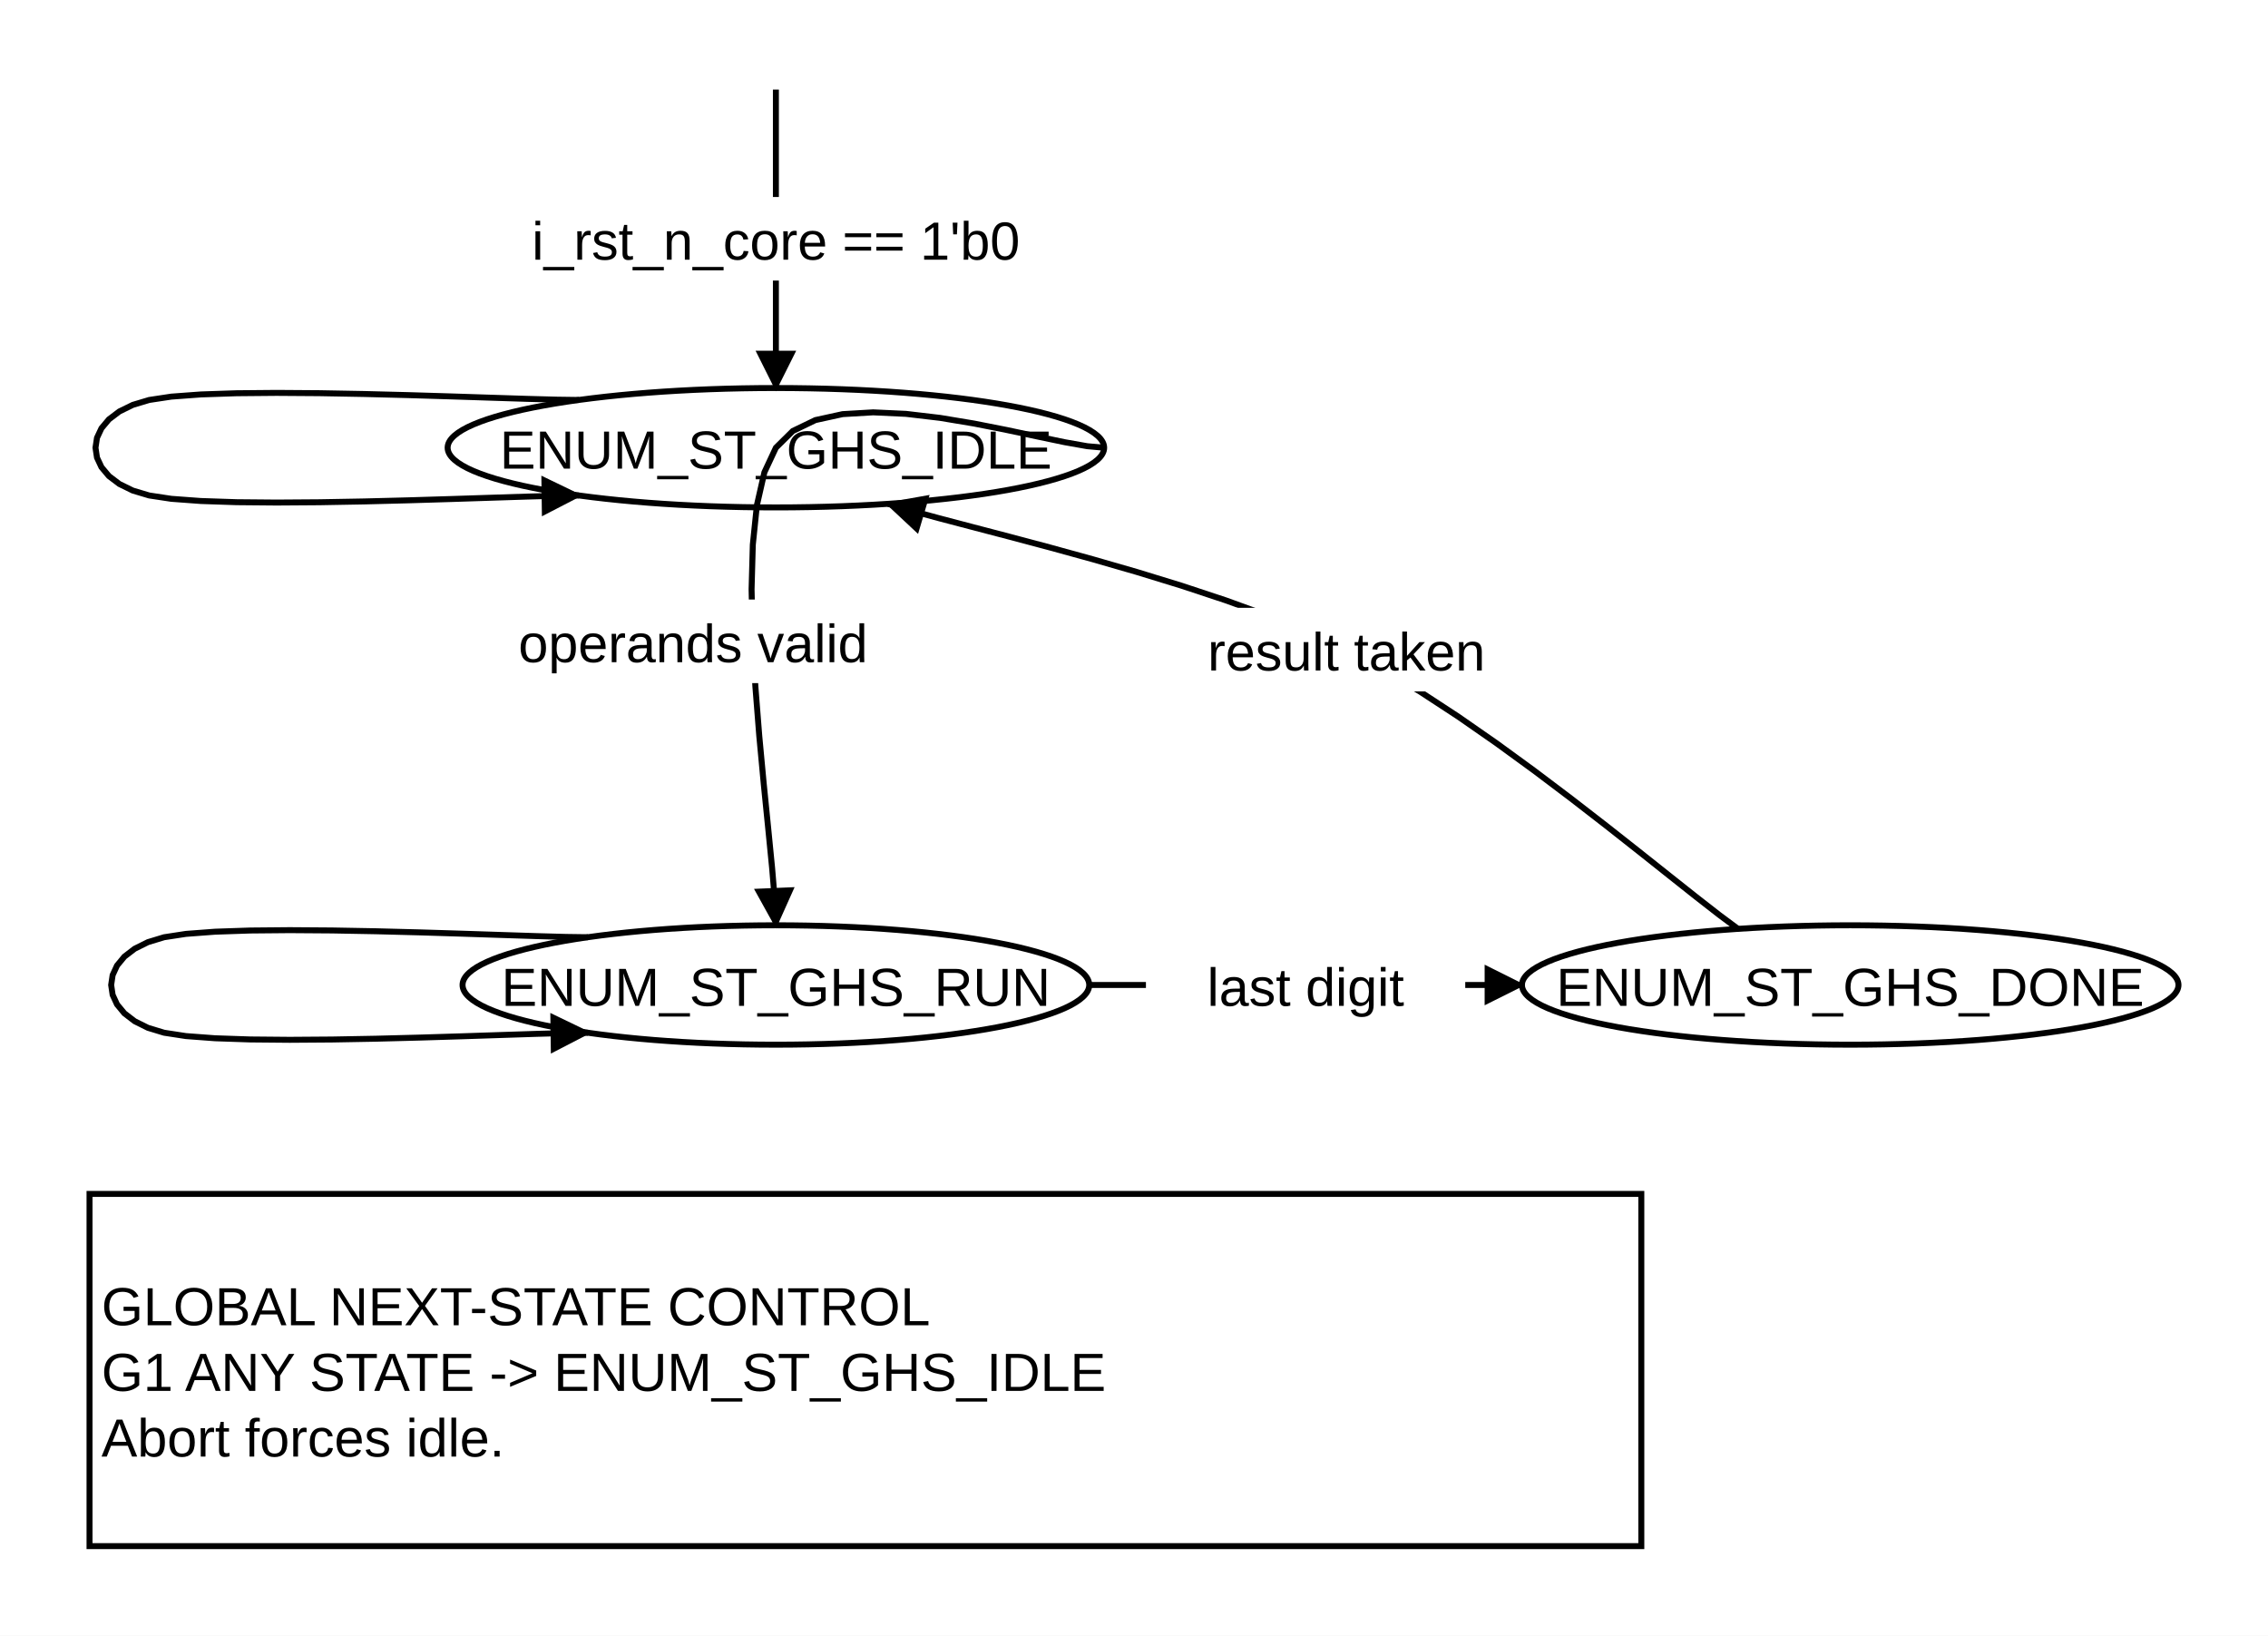
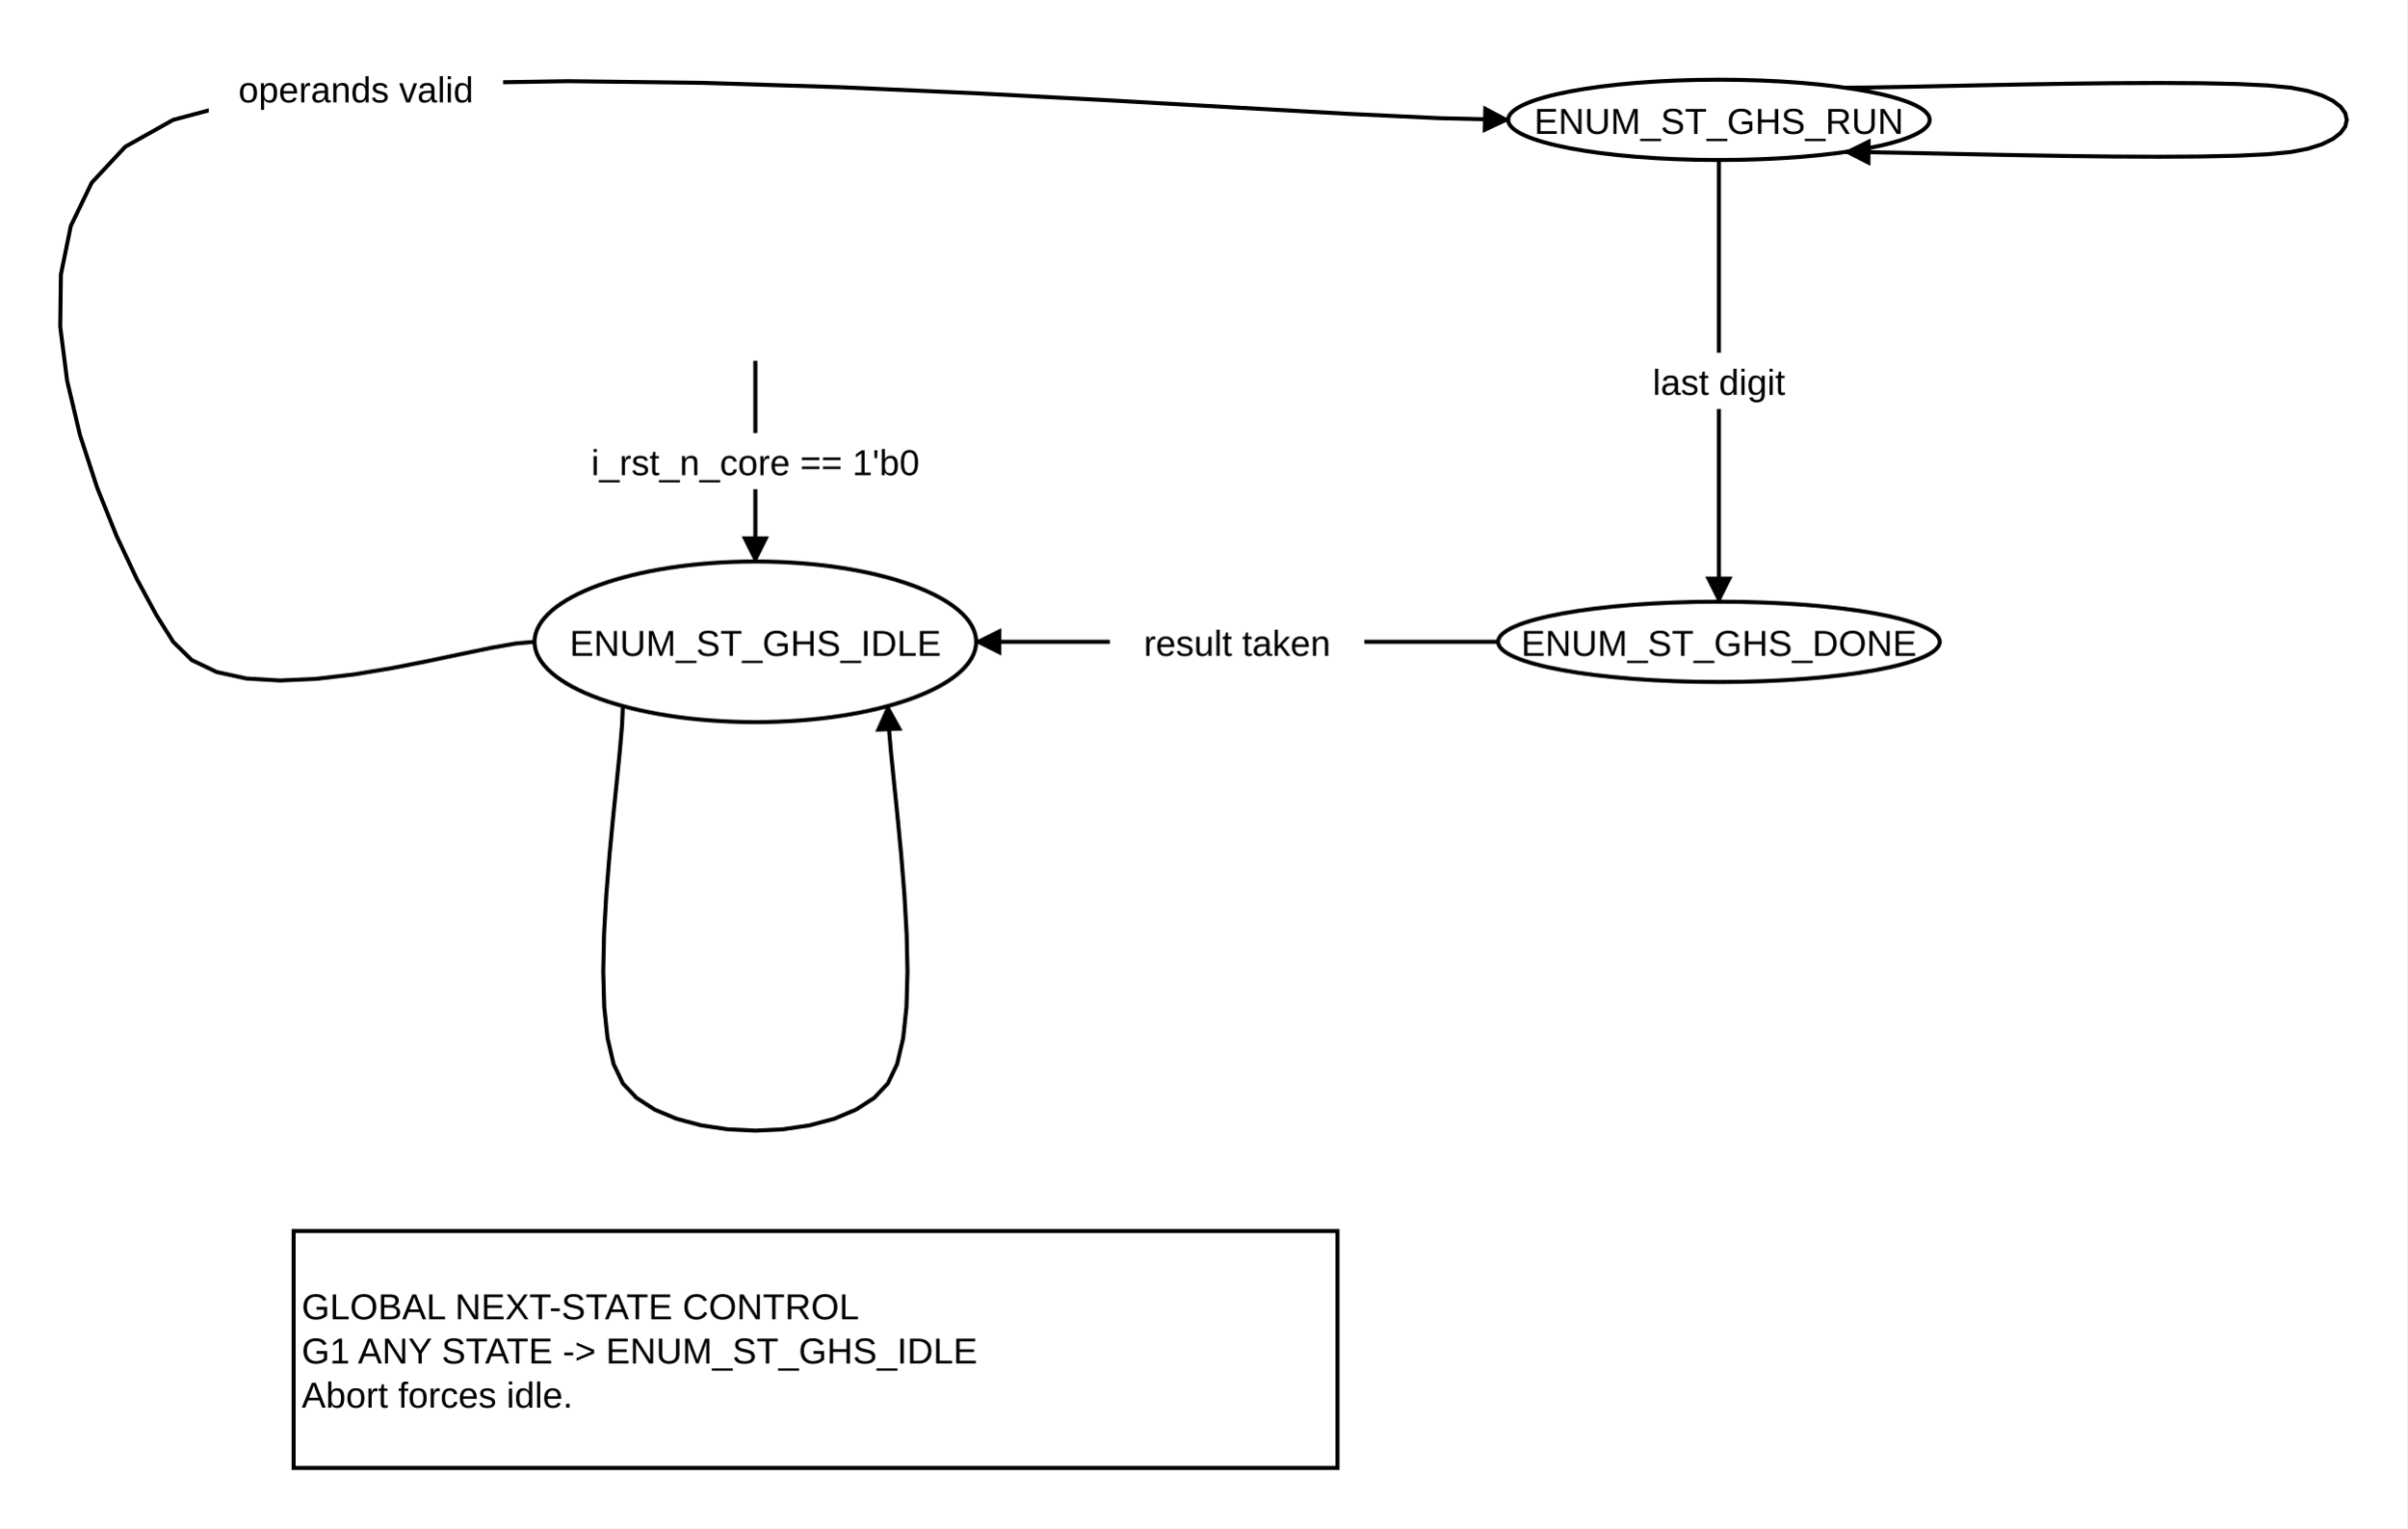
- <svg xmlns="http://www.w3.org/2000/svg" width="760" height="548" viewBox="10 30 760 548" font-family="Arial, Helvetica, sans-serif" font-size="18">
-   <rect x="10" y="30" width="760" height="548" fill="#FFFFFF" />
-   <ellipse cx="270" cy="180" rx="110" ry="20" fill="#FFFFFF" stroke="#000000" stroke-width="2" />
-   <text x="270" y="187" text-anchor="middle">ENUM_ST_GHS_IDLE</text>
-   <ellipse cx="270" cy="360" rx="105" ry="20" fill="#FFFFFF" stroke="#000000" stroke-width="2" />
-   <text x="270" y="367" text-anchor="middle">ENUM_ST_GHS_RUN</text>
-   <ellipse cx="630" cy="360" rx="110" ry="20" fill="#FFFFFF" stroke="#000000" stroke-width="2" />
-   <text x="630" y="367" text-anchor="middle">ENUM_ST_GHS_DONE</text>
-   <rect x="40" y="430" width="520" height="118" fill="#FFFFFF" stroke="#000000" stroke-width="2" />
-   <text x="44" y="474" text-anchor="start">GLOBAL NEXT-STATE CONTROL</text>
-   <text x="44" y="496" text-anchor="start">G1  ANY STATE -&gt; ENUM_ST_GHS_IDLE</text>
-   <text x="44" y="518" text-anchor="start">Abort forces idle.</text>
-   <path d="M 270 60 L 270 62.416 L 270 65.44 L 270 68.984 L 270 72.963 L 270 77.289 L 270 81.875 L 270 86.635 L 270 91.481 L 270 96.328 L 270 101.088 L 270 105.674 L 270 110 L 270 114.326 L 270 118.912 L 270 123.672 L 270 128.519 L 270 133.365 L 270 138.125 L 270 142.711 L 270 147.037 L 270 151.016 L 270 154.56 L 270 157.584 L 270 160" fill="none" stroke="#000000" stroke-width="2.0" />
-   <polygon points="270,160 264,148 276,148" fill="#000000" stroke="#000000" stroke-width="1" />
-   <rect x="167" y="96" width="206" height="28" fill="#FFFFFF" stroke="none" />
-   <text x="270" y="117" text-anchor="middle">i_rst_n_core == 1'b0</text>
-   <path d="M 592.408 341.204 L 586.138 336.541 L 578.39 330.507 L 569.352 323.343 L 559.214 315.29 L 548.165 306.587 L 536.393 297.474 L 524.088 288.192 L 511.439 278.98 L 498.635 270.079 L 485.864 261.728 L 473.316 254.168 L 461.18 247.639 L 448.675 241.847 L 435.098 236.345 L 420.755 231.139 L 405.952 226.236 L 390.993 221.644 L 376.184 217.37 L 361.831 213.42 L 348.239 209.803 L 335.714 206.524 L 324.56 203.592 L 315.085 201.014 L 307.592 198.796" fill="none" stroke="#000000" stroke-width="2.0" />
-   <polygon points="307.592,198.796 320.801,196.448 317.395,207.955" fill="#000000" stroke="#000000" stroke-width="1" />
-   <rect x="397.78" y="233.639" width="126.8" height="28" fill="#FFFFFF" stroke="none" />
-   <text x="461.18" y="254.639" text-anchor="middle">result taken</text>
-   <path d="M 375 360 L 378.64 360 L 383.218 360 L 388.594 360 L 394.63 360 L 401.186 360 L 408.125 360 L 415.307 360 L 422.593 360 L 429.844 360 L 436.921 360 L 443.686 360 L 450 360 L 456.231 360 L 462.766 360 L 469.492 360 L 476.296 360 L 483.066 360 L 489.688 360 L 496.049 360 L 502.037 360 L 507.539 360 L 512.442 360 L 516.633 360 L 520 360" fill="none" stroke="#000000" stroke-width="2.0" />
-   <polygon points="520,360 508,366 508,354" fill="#000000" stroke="#000000" stroke-width="1" />
-   <rect x="394" y="346" width="107" height="28" fill="#FFFFFF" stroke="none" />
-   <text x="447.5" y="367" text-anchor="middle">last digit</text>
-   <path d="M 380 180 L 374.334 179.491 L 366.759 178.148 L 357.656 176.25 L 347.407 174.074 L 336.395 171.898 L 325 170 L 313.605 168.657 L 302.593 168.148 L 292.344 168.75 L 283.241 170.741 L 275.666 174.398 L 270 180 L 266.149 188.241 L 263.634 199.259 L 262.266 212.5 L 261.852 227.407 L 262.202 243.426 L 263.125 260 L 264.43 276.574 L 265.926 292.593 L 267.422 307.5 L 268.727 320.741 L 269.65 331.759 L 270 340" fill="none" stroke="#000000" stroke-width="2.0" />
-   <polygon points="270,340 263.496,328.266 275.485,327.756" fill="#000000" stroke="#000000" stroke-width="1" />
-   <rect x="168.951" y="230.862" width="146.6" height="28" fill="#FFFFFF" stroke="none" />
-   <text x="242.251" y="251.862" text-anchor="middle">operands valid</text>
-   <path d="M 204 164 L 196.583 163.898 L 186.667 163.63 L 174.75 163.25 L 161.333 162.815 L 146.917 162.38 L 132 162 L 117.083 161.731 L 102.667 161.63 L 89.25 161.75 L 77.333 162.148 L 67.417 162.88 L 60 164 L 54.5 165.648 L 50 167.852 L 46.5 170.5 L 44 173.481 L 42.5 176.685 L 42 180 L 42.5 183.315 L 44 186.519 L 46.5 189.5 L 50 192.148 L 54.5 194.352 L 60 196 L 67.417 197.12 L 77.333 197.852 L 89.25 198.25 L 102.667 198.37 L 117.083 198.269 L 132 198 L 146.917 197.62 L 161.333 197.185 L 174.75 196.75 L 186.667 196.37 L 196.583 196.102 L 204 196" fill="none" stroke="#000000" stroke-width="2.0" />
-   <polygon points="204,196 192.084,202.164 191.919,190.165" fill="#000000" stroke="#000000" stroke-width="1" />
-   <path d="M 207 344 L 199.686 343.898 L 189.907 343.63 L 178.156 343.25 L 164.926 342.815 L 150.709 342.38 L 136 342 L 121.291 341.731 L 107.074 341.63 L 93.844 341.75 L 82.093 342.148 L 72.314 342.88 L 65 344 L 59.576 345.648 L 55.139 347.852 L 51.688 350.5 L 49.222 353.481 L 47.743 356.685 L 47.25 360 L 47.743 363.315 L 49.222 366.519 L 51.688 369.5 L 55.139 372.148 L 59.576 374.352 L 65 376 L 72.314 377.12 L 82.093 377.852 L 93.844 378.25 L 107.074 378.37 L 121.291 378.269 L 136 378 L 150.709 377.62 L 164.926 377.185 L 178.156 376.75 L 189.907 376.37 L 199.686 376.102 L 207 376" fill="none" stroke="#000000" stroke-width="2.0" />
-   <polygon points="207,376 195.085,382.167 194.918,370.168" fill="#000000" stroke="#000000" stroke-width="1" />
+ <svg xmlns="http://www.w3.org/2000/svg" width="1199.01" height="761.192" viewBox="-106.257 120.308 1199.01 761.192" font-family="Arial, Helvetica, sans-serif" font-size="18">
+   <rect x="-106.257" y="120.308" width="1199.01" height="761.192" fill="#FFFFFF" />
+   <ellipse cx="270" cy="440" rx="110" ry="40" fill="#FFFFFF" stroke="#000000" stroke-width="2" />
+   <text x="270" y="447" text-anchor="middle">ENUM_ST_GHS_IDLE</text>
+   <ellipse cx="750" cy="180" rx="105" ry="20" fill="#FFFFFF" stroke="#000000" stroke-width="2" />
+   <text x="750" y="187" text-anchor="middle">ENUM_ST_GHS_RUN</text>
+   <ellipse cx="750" cy="440" rx="110" ry="20" fill="#FFFFFF" stroke="#000000" stroke-width="2" />
+   <text x="750" y="447" text-anchor="middle">ENUM_ST_GHS_DONE</text>
+   <rect x="40" y="733.5" width="520" height="118" fill="#FFFFFF" stroke="#000000" stroke-width="2" />
+   <text x="44" y="777.5" text-anchor="start">GLOBAL NEXT-STATE CONTROL</text>
+   <text x="44" y="799.5" text-anchor="start">G1  ANY STATE -&gt; ENUM_ST_GHS_IDLE</text>
+   <text x="44" y="821.5" text-anchor="start">Abort forces idle.</text>
+   <path d="M 270 300 L 270 302.416 L 270 305.44 L 270 308.984 L 270 312.963 L 270 317.289 L 270 321.875 L 270 326.635 L 270 331.481 L 270 336.328 L 270 341.088 L 270 345.674 L 270 350 L 270 354.326 L 270 358.912 L 270 363.672 L 270 368.519 L 270 373.365 L 270 378.125 L 270 382.711 L 270 387.037 L 270 391.016 L 270 394.56 L 270 397.584 L 270 400" fill="none" stroke="#000000" stroke-width="2.0" />
+   <polygon points="270,400 264,388 276,388" fill="#000000" stroke="#000000" stroke-width="1" />
+   <rect x="167" y="336" width="206" height="28" fill="#FFFFFF" stroke="none" />
+   <text x="270" y="357" text-anchor="middle">i_rst_n_core == 1'b0</text>
+   <path d="M 160 440 L 150.729 440.828 L 138.333 443.009 L 123.438 446.094 L 106.667 449.63 L 88.646 453.166 L 70 456.25 L 51.354 458.432 L 33.333 459.259 L 16.562 458.281 L 1.667 455.046 L -10.729 449.103 L -20 440 L -28.419 426.609 L -38.113 408.704 L -48.242 387.188 L -57.963 362.963 L -66.434 336.933 L -72.812 310 L -76.257 283.067 L -75.926 257.037 L -70.977 232.812 L -60.567 211.296 L -43.856 193.391 L -20 180 L 14.251 170.897 L 60.046 164.954 L 115.078 161.719 L 177.037 160.741 L 243.614 161.568 L 312.5 163.75 L 381.386 166.834 L 447.963 170.37 L 509.922 173.906 L 564.954 176.991 L 610.749 179.172 L 645 180" fill="none" stroke="#000000" stroke-width="2.0" />
+   <polygon points="645,180 632.859,185.708 633.148,173.712" fill="#000000" stroke="#000000" stroke-width="1" />
+   <rect x="-2.268" y="150.308" width="146.6" height="28" fill="#FFFFFF" stroke="none" />
+   <text x="71.032" y="171.308" text-anchor="middle">operands valid</text>
+   <path d="M 640 440 L 633.718 440 L 625.856 440 L 616.641 440 L 606.296 440 L 595.049 440 L 583.125 440 L 570.749 440 L 558.148 440 L 545.547 440 L 533.171 440 L 521.247 440 L 510 440 L 498.753 440 L 486.829 440 L 474.453 440 L 461.852 440 L 449.251 440 L 436.875 440 L 424.951 440 L 413.704 440 L 403.359 440 L 394.144 440 L 386.282 440 L 380 440" fill="none" stroke="#000000" stroke-width="2.0" />
+   <polygon points="380,440 392,434 392,446" fill="#000000" stroke="#000000" stroke-width="1" />
+   <rect x="446.6" y="426" width="126.8" height="28" fill="#FFFFFF" stroke="none" />
+   <text x="510" y="447" text-anchor="middle">result taken</text>
+   <path d="M 750 200 L 750 205.315 L 750 211.968 L 750 219.766 L 750 228.519 L 750 238.035 L 750 248.125 L 750 258.597 L 750 269.259 L 750 279.922 L 750 290.394 L 750 300.483 L 750 310 L 750 319.517 L 750 329.606 L 750 340.078 L 750 350.741 L 750 361.403 L 750 371.875 L 750 381.965 L 750 391.481 L 750 400.234 L 750 408.032 L 750 414.685 L 750 420" fill="none" stroke="#000000" stroke-width="2.0" />
+   <polygon points="750,420 744,408 756,408" fill="#000000" stroke="#000000" stroke-width="1" />
+   <rect x="696.5" y="296" width="107" height="28" fill="#FFFFFF" stroke="none" />
+   <text x="750" y="317" text-anchor="middle">last digit</text>
+   <path d="M 204 472 L 203.58 481.683 L 202.472 494.63 L 200.906 510.188 L 199.111 527.704 L 197.316 546.525 L 195.75 566 L 194.642 585.475 L 194.222 604.296 L 194.719 621.812 L 196.361 637.37 L 199.378 650.317 L 204 660 L 210.799 667.181 L 219.889 673.056 L 230.812 677.625 L 243.111 680.889 L 256.326 682.847 L 270 683.5 L 283.674 682.847 L 296.889 680.889 L 309.188 677.625 L 320.111 673.056 L 329.201 667.181 L 336 660 L 340.622 650.317 L 343.639 637.37 L 345.281 621.812 L 345.778 604.296 L 345.358 585.475 L 344.25 566 L 342.684 546.525 L 340.889 527.704 L 339.094 510.188 L 337.528 494.63 L 336.42 481.683 L 336 472" fill="none" stroke="#000000" stroke-width="2.0" />
+   <polygon points="336,472 342.515,483.729 330.526,484.249" fill="#000000" stroke="#000000" stroke-width="1" />
+   <path d="M 813 164 L 824.434 163.898 L 839.722 163.63 L 858.094 163.25 L 878.778 162.815 L 901.003 162.38 L 924 162 L 946.997 161.731 L 969.222 161.63 L 989.906 161.75 L 1008.28 162.148 L 1023.57 162.88 L 1035 164 L 1043.48 165.648 L 1050.42 167.852 L 1055.81 170.5 L 1059.67 173.481 L 1061.98 176.685 L 1062.75 180 L 1061.98 183.315 L 1059.67 186.519 L 1055.81 189.5 L 1050.42 192.148 L 1043.48 194.352 L 1035 196 L 1023.57 197.12 L 1008.28 197.852 L 989.906 198.25 L 969.222 198.37 L 946.997 198.269 L 924 198 L 901.003 197.62 L 878.778 197.185 L 858.094 196.75 L 839.722 196.37 L 824.434 196.102 L 813 196" fill="none" stroke="#000000" stroke-width="2.0" />
+   <polygon points="813,196 825.053,190.107 824.946,202.107" fill="#000000" stroke="#000000" stroke-width="1" />
</svg>
